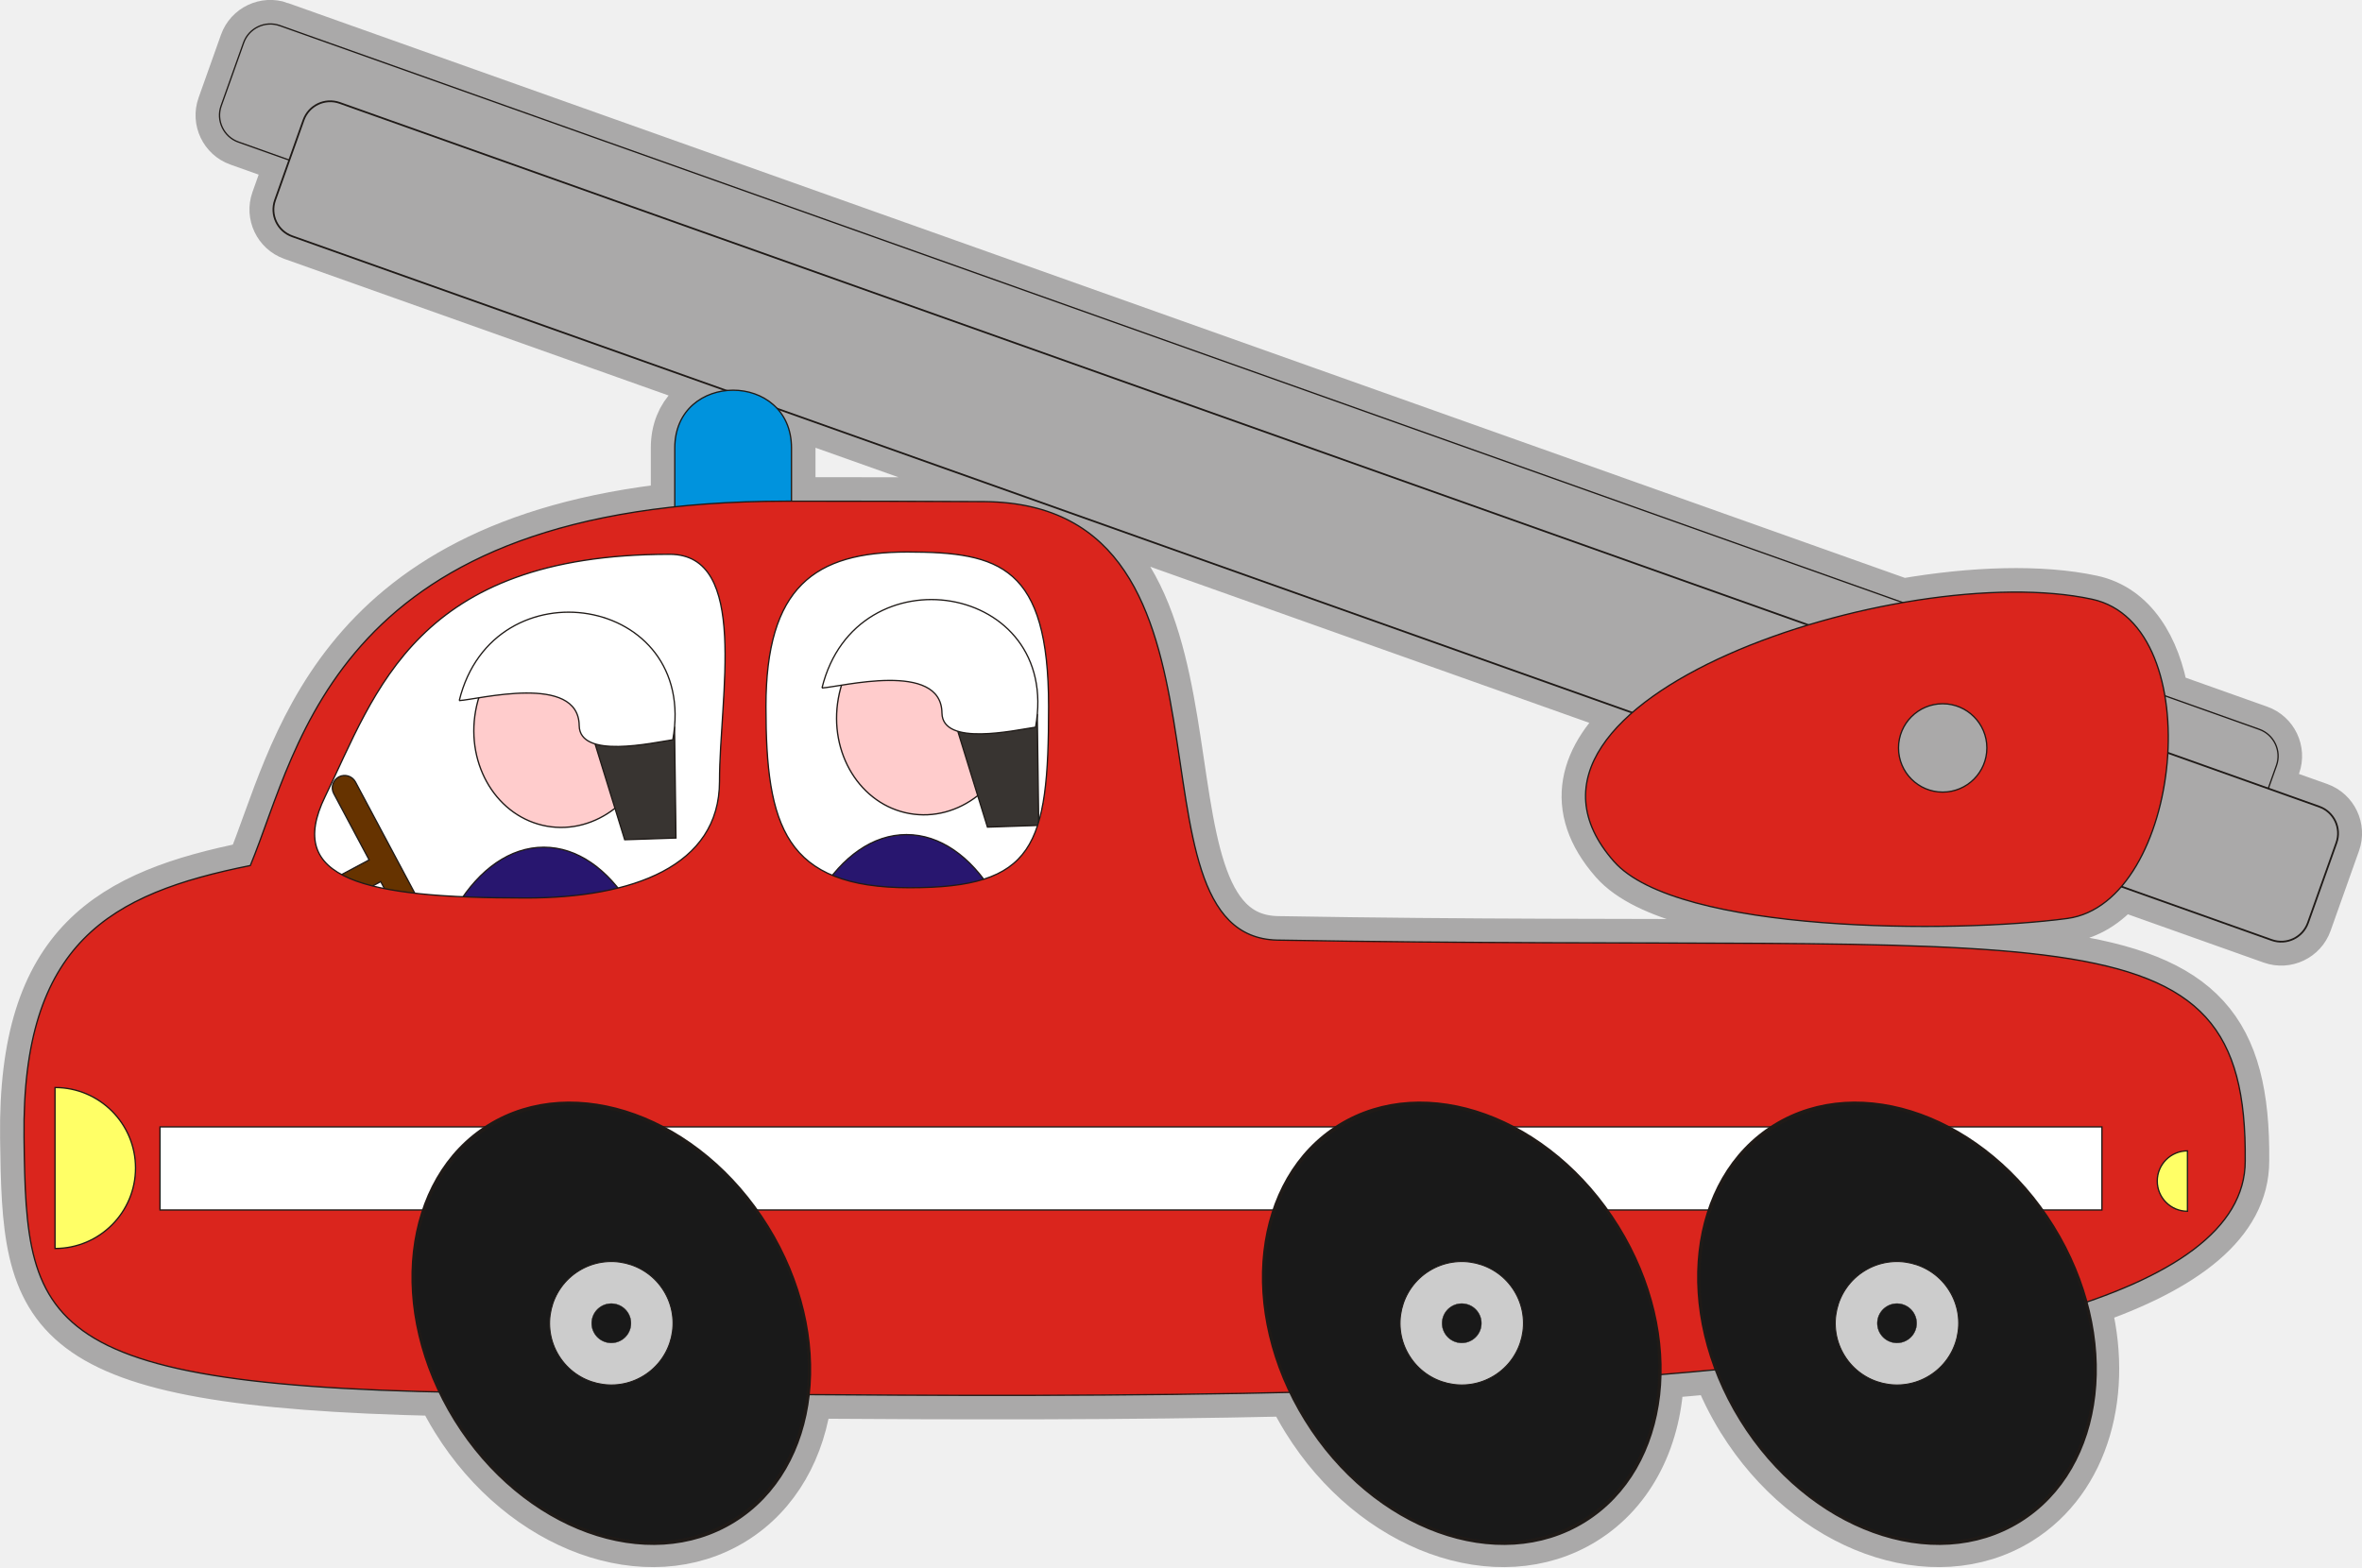
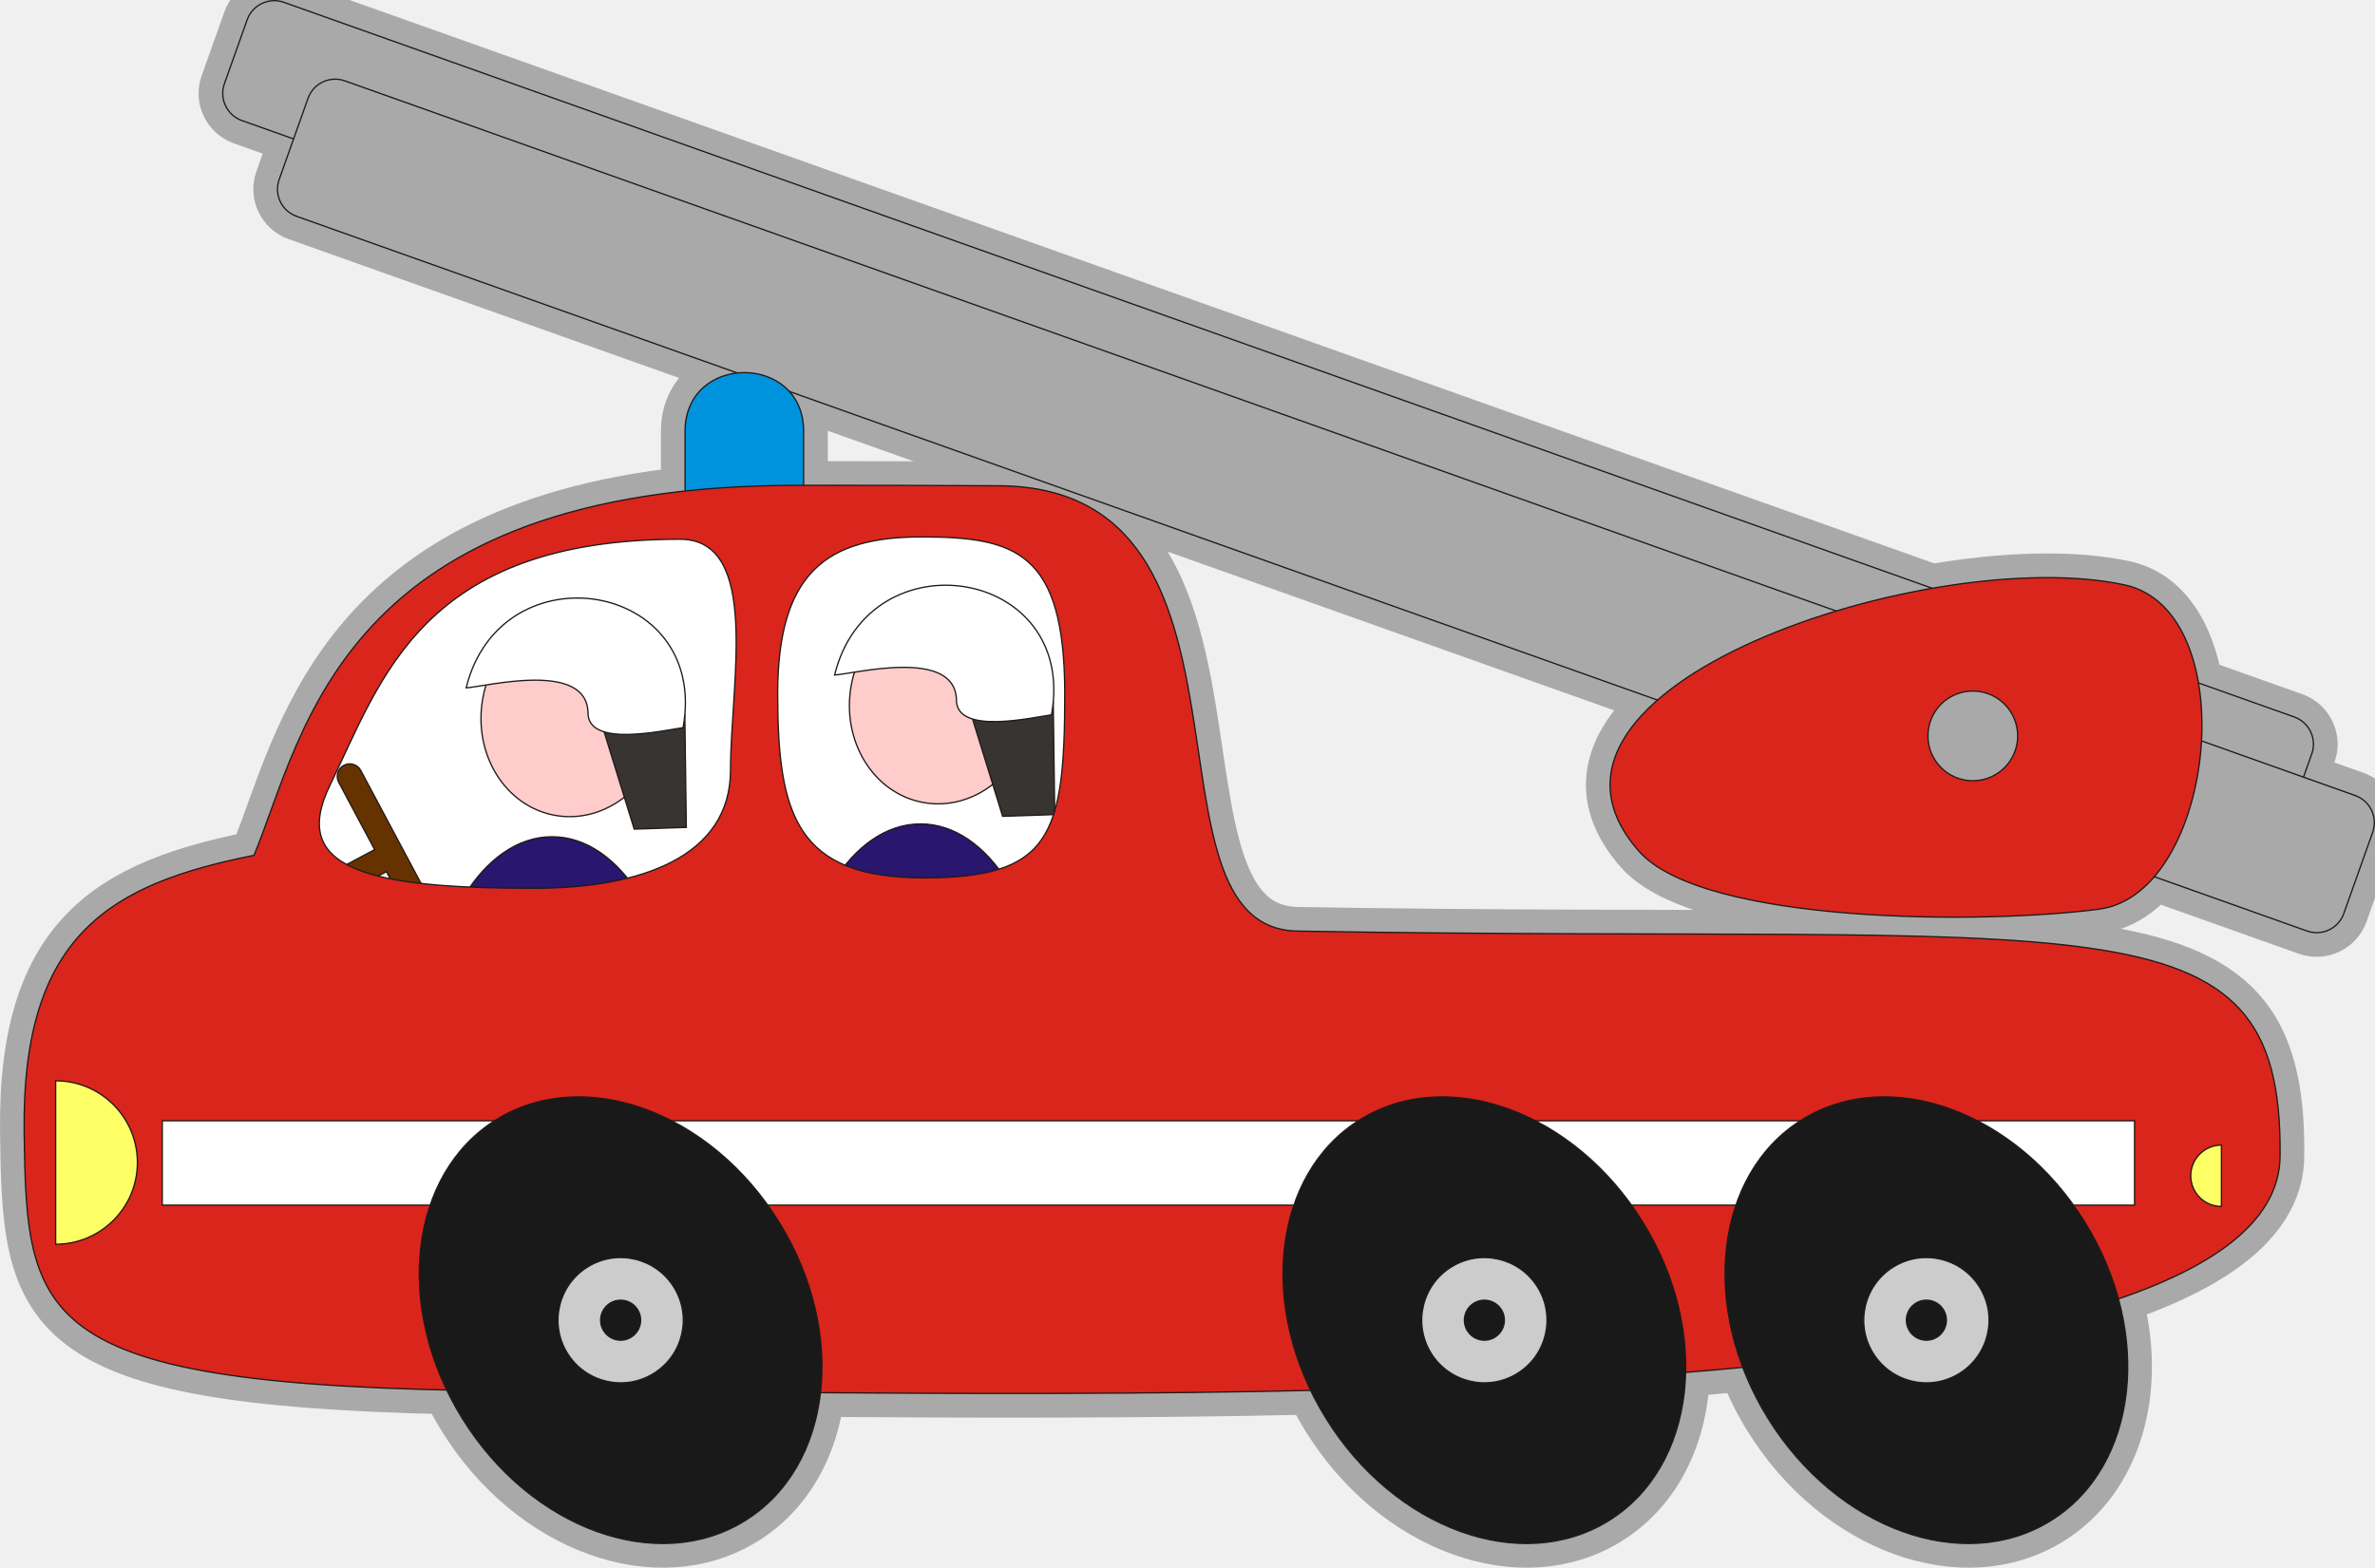
- <svg xmlns="http://www.w3.org/2000/svg" xml:space="preserve" width="140mm" height="92.919mm" style="clip-rule:evenodd;fill-rule:evenodd;image-rendering:optimizeQuality;shape-rendering:geometricPrecision;text-rendering:geometricPrecision" viewBox="0 0 140 92.919" version="1.1" id="svg119">
-   <defs id="defs4">
-     <style type="text/css" id="style2">
-    
-     .str1 {stroke:#1F1A17;stroke-width:0.076}
-     .str0 {stroke:#AAA9A9;stroke-width:2.822}
-     .fil5 {fill:#0093DD}
-     .fil2 {fill:#28166F}
-     .fil4 {fill:#383431}
-     .fil1 {fill:#AAA9A9}
-     .fil7 {fill:#DA251D}
-     .fil11 {fill:#DEDEDD}
-     .fil0 {fill:white}
-     .fil9 {fill:#191919}
-     .fil6 {fill:#663300}
-     .fil13 {fill:#669966}
-     .fil16 {fill:#996699}
-     .fil10 {fill:#CCCCCC}
-     .fil12 {fill:#CCCCFF}
-     .fil14 {fill:red}
-     .fil15 {fill:#FF6600}
-     .fil3 {fill:#FFCCCC}
-     .fil8 {fill:#FFFF66}
-    
-   </style>
-   </defs>
-   <g id="_87629408" transform="matrix(1.007914,0,0,1.007914,-20.88937,-113.5979)">
-     <path style="fill:#ffffff;stroke:#aaa9a9;stroke-width:2.822" d="m 37.177,114.211 95.44,33.938 c 4.118,-0.717 8.142,-0.844 11.139,-0.197 2.419,0.523 3.794,2.84 4.278,5.678 l 5.551,1.974 c 0.864,0.307 1.318,1.264 1.012,2.127 l -0.482,1.355 2.996,1.065 c 0.863,0.307 1.318,1.264 1.011,2.127 l -1.674,4.708 c -0.307,0.863 -1.264,1.318 -2.127,1.011 l -8.843,-3.145 c -0.875,1.021 -1.944,1.711 -3.184,1.877 -6.645,0.889 -22.934,0.873 -26.657,-3.354 -2.791,-3.168 -1.842,-6.202 1.073,-8.752 l -50.265,-17.874 c 0.504,0.556 0.826,1.324 0.826,2.305 v 3.13 c 3.948,2e-4 7.737,0.006 11.371,0.026 16.292,0.172 7.586,25.581 17.198,25.792 46.275,0.808 57.072,-2.516 56.92,12.989 0,3.638 -3.537,6.329 -9.36,8.315 1.418,5.208 0.005,10.415 -3.924,12.849 -5.065,3.137 -12.395,0.48 -16.368,-5.935 -0.595,-0.96 -1.079,-1.95 -1.459,-2.95 -1.088,0.104 -2.191,0.202 -3.309,0.293 -0.089,3.616 -1.614,6.83 -4.458,8.592 -5.065,3.137 -12.395,0.48 -16.368,-5.935 -0.328,-0.53 -0.623,-1.07 -0.885,-1.614 -9.825,0.224 -19.677,0.193 -28.381,0.133 -0.359,3.129 -1.846,5.848 -4.377,7.416 -5.065,3.137 -12.395,0.48 -16.368,-5.935 -0.333,-0.537 -0.631,-1.084 -0.895,-1.636 -23.928,-0.532 -24.336,-4.388 -24.467,-14.97 -0.142,-11.467 5.059,-14.348 13.307,-15.999 2.666,-6.43 4.618,-18.911 24.96,-21.099 v -3.463 c 0,-2.086 1.456,-3.211 3.026,-3.376 l -25.521,-9.075 c -0.863,-0.307 -1.318,-1.264 -1.011,-2.127 l 0.837,-2.354 -2.996,-1.065 c -0.863,-0.307 -1.318,-1.264 -1.011,-2.127 l 1.319,-3.709 c 0.307,-0.863 1.264,-1.318 2.127,-1.011 z" class="fil0 str0" id="_87630752" />
-     <g id="g35">
-       <path style="fill:#aaa9a9;stroke:#1f1a17;stroke-width:0.076" d="m 37.177,114.211 116.408,41.394 c 0.863,0.307 1.318,1.264 1.011,2.127 l -1.319,3.709 c -0.307,0.863 -1.264,1.318 -2.127,1.011 L 34.742,121.059 c -0.863,-0.307 -1.318,-1.264 -1.011,-2.127 l 1.319,-3.709 c 0.307,-0.863 1.264,-1.318 2.127,-1.011 z" class="fil1 str1" id="_87630704" />
-       <rect style="fill:#aaa9a9;stroke:#1f1a17;stroke-width:0.076" y="0" x="0" ry="1.217" rx="1.217" height="6.083" width="92.683" transform="matrix(1.28984,0.458664,-0.458664,1.28984,39.1328,118.201)" class="fil1 str1" id="_87630656" />
-       <ellipse style="fill:#28166f;stroke:#1f1a17;stroke-width:0.076" ry="11.633" rx="7.174" cy="173.43" cx="74.035" class="fil2 str1" id="_87630608" />
-       <ellipse style="fill:#ffcccc;stroke:#1f1a17;stroke-width:0.076" cy="0" cx="0" ry="5.781" rx="5.18" transform="matrix(1.00989,0.181637,-0.181637,1.00989,75.2573,154.72)" class="fil3 str1" id="_87630560" />
-       <polygon style="fill:#383431;stroke:#1f1a17;stroke-width:0.076" points="78.794,161.357 76.925,155.31 81.724,154.745 81.809,161.256 " class="fil4 str1" id="_87630512" />
-       <path style="fill:#ffffff;stroke:#1f1a17;stroke-width:0.076" d="m 69.064,153.173 c 1.999,-8.15 14.093,-6.222 12.559,2.306 -1.196,0.171 -5.48,1.155 -5.505,-0.837 -0.038,-3.086 -5.96,-1.526 -7.055,-1.469 z" class="fil0 str1" id="_87630464" />
-       <ellipse style="fill:#28166f;stroke:#1f1a17;stroke-width:0.076" ry="11.633" rx="7.174" cy="174.172" cx="52.703" class="fil2 str1" id="_87630416" />
-       <ellipse style="fill:#ffcccc;stroke:#1f1a17;stroke-width:0.076" cy="0" cx="0" ry="5.781" rx="5.18" transform="matrix(1.00989,0.181637,-0.181637,1.00989,53.9253,155.462)" class="fil3 str1" id="_87630368" />
-       <polygon style="fill:#383431;stroke:#1f1a17;stroke-width:0.076" points="57.462,162.099 55.593,156.052 60.392,155.487 60.477,161.998 " class="fil4 str1" id="_87630320" />
-       <path style="fill:#ffffff;stroke:#1f1a17;stroke-width:0.076" d="m 47.732,153.915 c 1.999,-8.15 14.093,-6.222 12.559,2.306 -1.196,0.171 -5.48,1.155 -5.505,-0.837 -0.038,-3.086 -5.96,-1.526 -7.055,-1.469 z" class="fil0 str1" id="_87630272" />
-       <path style="fill:#0093dd;stroke:#1f1a17;stroke-width:0.076" d="m 67.27,139.055 v 5.983 h -6.863 v -5.983 c 0,-4.53 6.863,-4.53 6.863,0 z" class="fil5 str1" id="_87630224" />
-       <path style="fill:#663300;stroke:#1f1a17;stroke-width:0.076" d="m 40.649,158.404 h 1e-4 c 0.351,-0.187 0.792,-0.053 0.979,0.298 l 4.844,9.081 c 0.187,0.351 0.053,0.792 -0.298,0.979 l -10e-5,1e-4 c -0.351,0.187 -0.792,0.053 -0.979,-0.298 l -2.081,-3.902 -5.155,2.75 -0.681,-1.277 5.155,-2.75 -2.081,-3.902 c -0.187,-0.351 -0.053,-0.792 0.298,-0.979 z" class="fil6 str1" id="_87630176" />
-       <path style="fill:#da251d;stroke:#1f1a17;stroke-width:0.076" d="m 152.759,180.992 c 0,16.103 -69.273,13.659 -99.642,13.659 -30.369,0 -30.836,-3.569 -30.978,-15.036 -0.142,-11.467 5.059,-14.348 13.307,-15.999 2.928,-7.064 4.992,-21.431 31.527,-21.431 4.055,0 7.942,0.006 11.667,0.026 16.292,0.172 7.586,25.581 17.198,25.792 46.275,0.808 57.072,-2.516 56.92,12.988 z M 74.079,145.175 c 5.458,0 8.311,0.847 8.311,9.092 0,8.245 -0.826,10.655 -8.169,10.655 -7.343,0 -8.453,-3.619 -8.453,-10.655 0,-7.036 2.853,-9.092 8.311,-9.092 z m -11.042,13.492 c 0,4.998 -5.127,6.859 -11.388,6.859 -9.548,0 -14.181,-1.089 -11.806,-5.963 2.987,-6.131 5.313,-14.253 20.265,-14.253 4.703,0 2.929,8.36 2.929,13.358 z" class="fil7 str1" id="_87630128" />
-       <path style="fill:#ffff66;stroke:#1f1a17;stroke-width:0.076" d="m 23.961,181.408 v 4.734 c 2.614,0 4.734,-2.12 4.734,-4.734 0,-2.614 -2.12,-4.734 -4.734,-4.734 z" class="fil8 str1" id="_87630080" />
-       <path style="fill:#ffff66;stroke:#1f1a17;stroke-width:0.076" d="m 149.362,182.176 v 1.776 c -0.981,0 -1.776,-0.795 -1.776,-1.776 0,-0.981 0.795,-1.776 1.776,-1.776 z" class="fil8 str1" id="_87630032" />
-       <rect style="fill:#ffffff;stroke:#1f1a17;stroke-width:0.076" height="4.887" width="114.197" y="178.99" x="30.135" class="fil0 str1" id="_87629984" />
-       <circle style="fill:#191919;stroke:#1f1a17;stroke-width:0.076" cy="0" cx="0" r="4.637" transform="matrix(1.97815,-1.22529,1.55177,2.50522,56.6743,190.54)" class="fil9 str1" id="_87629936" />
-       <circle style="fill:#cccccc;stroke:#1f1a17;stroke-width:0.076" cy="0" cx="0" r="4.637" transform="matrix(0.665248,-0.412065,0.412065,0.665248,56.6745,190.54)" class="fil10 str1" id="_87629888" />
-       <circle style="fill:#191919;stroke:#1f1a17;stroke-width:0.076" cy="0" cx="0" r="4.637" transform="matrix(0.212295,-0.131499,0.131499,0.212295,56.6745,190.54)" class="fil9 str1" id="_87629840" />
-       <circle style="fill:#191919;stroke:#1f1a17;stroke-width:0.076" cy="0" cx="0" r="4.637" transform="matrix(1.97815,-1.22529,1.55177,2.50522,106.686,190.54)" class="fil9 str1" id="_87629792" />
-       <circle style="fill:#cccccc;stroke:#1f1a17;stroke-width:0.076" cy="0" cx="0" r="4.637" transform="matrix(0.665248,-0.412065,0.412065,0.665248,106.686,190.54)" class="fil10 str1" id="_87629744" />
-       <circle style="fill:#191919;stroke:#1f1a17;stroke-width:0.076" cy="0" cx="0" r="4.637" transform="matrix(0.212295,-0.131499,0.131499,0.212295,106.686,190.54)" class="fil9 str1" id="_87629696" />
-       <circle style="fill:#191919;stroke:#1f1a17;stroke-width:0.076" cy="0" cx="0" r="4.637" transform="matrix(1.97815,-1.22529,1.55177,2.50522,132.28,190.54)" class="fil9 str1" id="_87629648" />
-       <circle style="fill:#cccccc;stroke:#1f1a17;stroke-width:0.076" cy="0" cx="0" r="4.637" transform="matrix(0.665248,-0.412065,0.412065,0.665248,132.28,190.54)" class="fil10 str1" id="_87629600" />
-       <circle style="fill:#191919;stroke:#1f1a17;stroke-width:0.076" cy="0" cx="0" r="4.637" transform="matrix(0.212295,-0.131499,0.131499,0.212295,132.28,190.54)" class="fil9 str1" id="_87629552" />
-       <path style="fill:#da251d;stroke:#1f1a17;stroke-width:0.076" d="m 143.756,147.953 c 6.963,1.505 5.29,17.875 -1.463,18.778 -6.645,0.889 -22.934,0.873 -26.657,-3.354 -8.386,-9.521 16.972,-17.834 28.121,-15.424 z" class="fil7 str1" id="_87629504" />
-       <circle style="fill:#aaa9a9;stroke:#1f1a17;stroke-width:0.076" r="2.598" cy="156.699" cx="134.968" class="fil1 str1" id="_87629456" />
+ <svg xmlns="http://www.w3.org/2000/svg" version="1.1" width="138.604" height="91.515" viewBox="0,0,138.604,91.515">
+   <g transform="translate(-170.0139,-134.9229)">
+     <g data-paper-data="{&quot;isPaintingLayer&quot;:true}" fill-rule="evenodd" stroke-linecap="butt" stroke-linejoin="miter" stroke-miterlimit="10" stroke-dasharray="" stroke-dashoffset="0" style="mix-blend-mode: normal">
+       <path d="M186.581,135.058l96.196,34.207c4.151,-0.722 8.206,-0.851 11.227,-0.198c2.438,0.527 3.824,2.862 4.312,5.723l5.595,1.99c0.87,0.309 1.329,1.274 1.02,2.144l-0.486,1.366l3.019,1.074c0.87,0.309 1.329,1.274 1.019,2.144l-1.687,4.745c-0.31,0.87 -1.274,1.328 -2.144,1.019l-8.913,-3.169c-0.882,1.029 -1.959,1.724 -3.209,1.892c-6.698,0.896 -23.116,0.88 -26.868,-3.381c-2.813,-3.193 -1.857,-6.252 1.081,-8.822l-50.662,-18.015c0.508,0.56 0.833,1.335 0.833,2.323v3.155c3.979,0 7.798,0.006 11.461,0.027c16.421,0.173 7.646,25.784 17.334,25.996c46.641,0.815 57.523,-2.536 57.371,13.091c0,3.667 -3.565,6.379 -9.434,8.381c1.429,5.249 0.005,10.497 -3.955,12.95c-5.105,3.162 -12.493,0.483 -16.498,-5.982c-0.599,-0.968 -1.088,-1.965 -1.47,-2.973c-1.097,0.105 -2.209,0.203 -3.335,0.295c-0.089,3.644 -1.627,6.884 -4.493,8.66c-5.105,3.162 -12.493,0.483 -16.497,-5.982c-0.331,-0.534 -0.628,-1.078 -0.892,-1.627c-9.903,0.226 -19.833,0.194 -28.606,0.134c-0.361,3.154 -1.86,5.894 -4.412,7.475c-5.105,3.162 -12.493,0.483 -16.497,-5.982c-0.335,-0.541 -0.636,-1.092 -0.903,-1.649c-24.117,-0.537 -24.529,-4.423 -24.661,-15.088c-0.143,-11.558 5.099,-14.462 13.412,-16.126c2.687,-6.481 4.654,-19.06 25.158,-21.266v-3.49c0,-2.103 1.467,-3.236 3.05,-3.402l-25.723,-9.147c-0.87,-0.309 -1.328,-1.274 -1.019,-2.144l0.844,-2.372l-3.019,-1.074c-0.87,-0.309 -1.329,-1.274 -1.019,-2.144l1.33,-3.738c0.309,-0.87 1.274,-1.329 2.144,-1.019z" fill="#ffffff" stroke="#aaa9a9" stroke-width="2.822" />
+       <g stroke="#1f1a17" stroke-width="0.076">
+         <path d="M186.582,135.058l117.329,41.722c0.87,0.309 1.329,1.274 1.019,2.144l-1.329,3.738c-0.309,0.87 -1.274,1.329 -2.144,1.019l-117.329,-41.722c-0.87,-0.309 -1.329,-1.274 -1.019,-2.144l1.329,-3.738c0.309,-0.87 1.274,-1.329 2.144,-1.019z" fill="#aaa9a9" />
+         <path d="M187.323,147.55c-0.874,-0.311 -1.33,-1.271 -1.019,-2.144l1.687,-4.745c0.311,-0.874 1.271,-1.33 2.144,-1.019l117.329,41.722c0.874,0.311 1.33,1.271 1.019,2.144l-1.687,4.745c-0.311,0.874 -1.271,1.33 -2.144,1.019z" fill="#aaa9a9" />
+         <path d="M216.501,194.745c0,-6.476 3.237,-11.725 7.231,-11.725c3.993,0 7.231,5.249 7.231,11.725c0,6.476 -3.237,11.725 -7.231,11.725c-3.993,0 -7.231,-5.249 -7.231,-11.725z" fill="#28166f" />
+         <path d="M219.691,174.939c0.585,-3.25 3.419,-5.46 6.331,-4.936c2.912,0.524 4.799,3.583 4.214,6.833c-0.585,3.25 -3.419,5.46 -6.331,4.936c-2.912,-0.524 -4.799,-3.583 -4.214,-6.833z" fill="#ffcccc" />
+         <path d="M228.528,182.577l-1.884,-6.095l4.837,-0.569l0.086,6.563z" fill="#383431" />
+         <path d="M218.721,174.328c2.015,-8.214 14.205,-6.271 12.659,2.324c-1.206,0.172 -5.523,1.164 -5.548,-0.843c-0.039,-3.11 -6.008,-1.539 -7.11,-1.481z" fill="#ffffff" />
+         <path d="M195,195.493c0,-6.476 3.237,-11.725 7.231,-11.725c3.993,0 7.231,5.249 7.231,11.725c0,6.476 -3.237,11.725 -7.231,11.725c-3.993,0 -7.231,-5.249 -7.231,-11.725z" fill="#28166f" />
+         <path d="M198.19,175.687c0.585,-3.25 3.419,-5.46 6.331,-4.936c2.912,0.524 4.799,3.583 4.214,6.833c-0.585,3.25 -3.419,5.46 -6.331,4.936c-2.912,-0.524 -4.799,-3.583 -4.214,-6.833z" fill="#ffcccc" />
+         <path d="M207.027,183.325l-1.884,-6.095l4.837,-0.569l0.086,6.563z" fill="#383431" />
+         <path d="M197.22,175.076c2.015,-8.214 14.204,-6.271 12.659,2.324c-1.206,0.172 -5.523,1.164 -5.548,-0.843c-0.039,-3.11 -6.008,-1.539 -7.11,-1.481z" fill="#ffffff" />
+         <path d="M216.913,160.098v6.031h-6.918v-6.031c0,-4.566 6.918,-4.565 6.918,0z" fill="#0093dd" />
+         <path d="M190.081,179.6h0c0.354,-0.189 0.798,-0.054 0.987,0.3l4.882,9.153c0.189,0.354 0.054,0.798 -0.3,0.987l-0,0c-0.354,0.189 -0.798,0.054 -0.987,-0.3l-2.098,-3.933l-5.196,2.772l-0.687,-1.287l5.196,-2.772l-2.098,-3.933c-0.189,-0.354 -0.054,-0.798 0.3,-0.987z" fill="#663300" />
+         <path d="M303.079,202.367c0,16.231 -69.821,13.768 -100.431,13.768c-30.61,0 -31.08,-3.597 -31.223,-15.155c-0.143,-11.557 5.099,-14.462 13.412,-16.126c2.951,-7.12 5.032,-21.601 31.777,-21.601c4.087,0 8.005,0.006 11.759,0.027c16.421,0.173 7.646,25.784 17.334,25.996c46.641,0.815 57.523,-2.536 57.371,13.091zM223.776,166.267c5.501,0 8.376,0.854 8.376,9.164c0,8.31 -0.832,10.739 -8.233,10.739c-7.401,0 -8.52,-3.647 -8.52,-10.739c0,-7.092 2.875,-9.164 8.377,-9.164zM212.647,179.866c0,5.037 -5.167,6.913 -11.478,6.913c-9.623,0 -14.293,-1.098 -11.9,-6.011c3.011,-6.18 5.355,-14.366 20.426,-14.366c4.741,0 2.952,8.426 2.952,13.464z" fill="#da251d" />
+         <path d="M173.262,198.015c2.635,0 4.771,2.137 4.771,4.771c0,2.635 -2.137,4.771 -4.771,4.771v-4.771z" fill="#ffff66" />
+         <path d="M299.655,203.56v1.79c-0.988,0 -1.79,-0.801 -1.79,-1.79c0,-0.988 0.802,-1.79 1.79,-1.79z" fill="#ffff66" />
+         <path d="M179.484,205.275v-4.926h115.101v4.926z" fill="#ffffff" />
+         <path d="M196.988,217.717c-4.005,-6.466 -3.113,-14.272 1.993,-17.435c5.106,-3.163 12.492,-0.484 16.497,5.982c4.005,6.466 3.113,14.272 -1.993,17.435c-5.106,3.163 -12.492,0.484 -16.497,-5.982z" fill="#191919" />
+         <path d="M203.125,213.917c-1.064,-1.717 -0.534,-3.971 1.183,-5.035c1.717,-1.064 3.971,-0.534 5.035,1.183c1.064,1.717 0.534,3.971 -1.183,5.035c-1.717,1.064 -3.971,0.534 -5.035,-1.183z" fill="#cccccc" />
+         <path d="M205.241,212.605c-0.339,-0.548 -0.17,-1.267 0.378,-1.607c0.548,-0.339 1.267,-0.17 1.607,0.378c0.339,0.548 0.17,1.267 -0.378,1.607c-0.548,0.339 -1.267,0.17 -1.607,-0.378z" fill="#191919" />
+         <path d="M247.396,217.717c-4.005,-6.466 -3.113,-14.272 1.993,-17.435c5.106,-3.163 12.492,-0.484 16.497,5.982c4.005,6.466 3.113,14.272 -1.993,17.435c-5.106,3.163 -12.492,0.484 -16.497,-5.982z" fill="#191919" />
+         <path d="M253.532,213.917c-1.064,-1.717 -0.534,-3.971 1.183,-5.035c1.717,-1.064 3.971,-0.534 5.035,1.183c1.064,1.717 0.534,3.971 -1.183,5.035c-1.717,1.064 -3.971,0.534 -5.035,-1.183z" fill="#cccccc" />
+         <path d="M255.649,212.605c-0.339,-0.548 -0.17,-1.267 0.378,-1.607c0.548,-0.339 1.267,-0.17 1.607,0.378c0.339,0.548 0.17,1.267 -0.378,1.607c-0.548,0.339 -1.267,0.17 -1.607,-0.378z" fill="#191919" />
+         <path d="M273.192,217.717c-4.005,-6.466 -3.113,-14.272 1.993,-17.435c5.106,-3.163 12.492,-0.484 16.497,5.982c4.005,6.466 3.113,14.272 -1.993,17.435c-5.106,3.163 -12.492,0.484 -16.497,-5.982z" fill="#191919" />
+         <path d="M279.328,213.917c-1.064,-1.717 -0.534,-3.971 1.183,-5.035c1.717,-1.064 3.971,-0.534 5.035,1.183c1.064,1.717 0.534,3.971 -1.183,5.035c-1.717,1.064 -3.971,0.534 -5.035,-1.183z" fill="#cccccc" />
+         <path d="M281.445,212.605c-0.339,-0.548 -0.17,-1.267 0.378,-1.607c0.548,-0.339 1.267,-0.17 1.607,0.378c0.339,0.548 0.17,1.267 -0.378,1.607c-0.548,0.339 -1.267,0.17 -1.607,-0.378z" fill="#191919" />
+         <path d="M294.004,169.067c7.018,1.517 5.332,18.016 -1.475,18.927c-6.698,0.896 -23.116,0.88 -26.868,-3.381c-8.453,-9.596 17.107,-17.975 28.343,-15.546z" fill="#da251d" />
+         <path d="M282.528,177.882c0,-1.446 1.172,-2.619 2.619,-2.619c1.446,0 2.619,1.172 2.619,2.619c0,1.446 -1.172,2.619 -2.619,2.619c-1.446,0 -2.619,-1.172 -2.619,-2.619z" fill="#aaa9a9" />
+       </g>
    </g>
  </g>
</svg>
